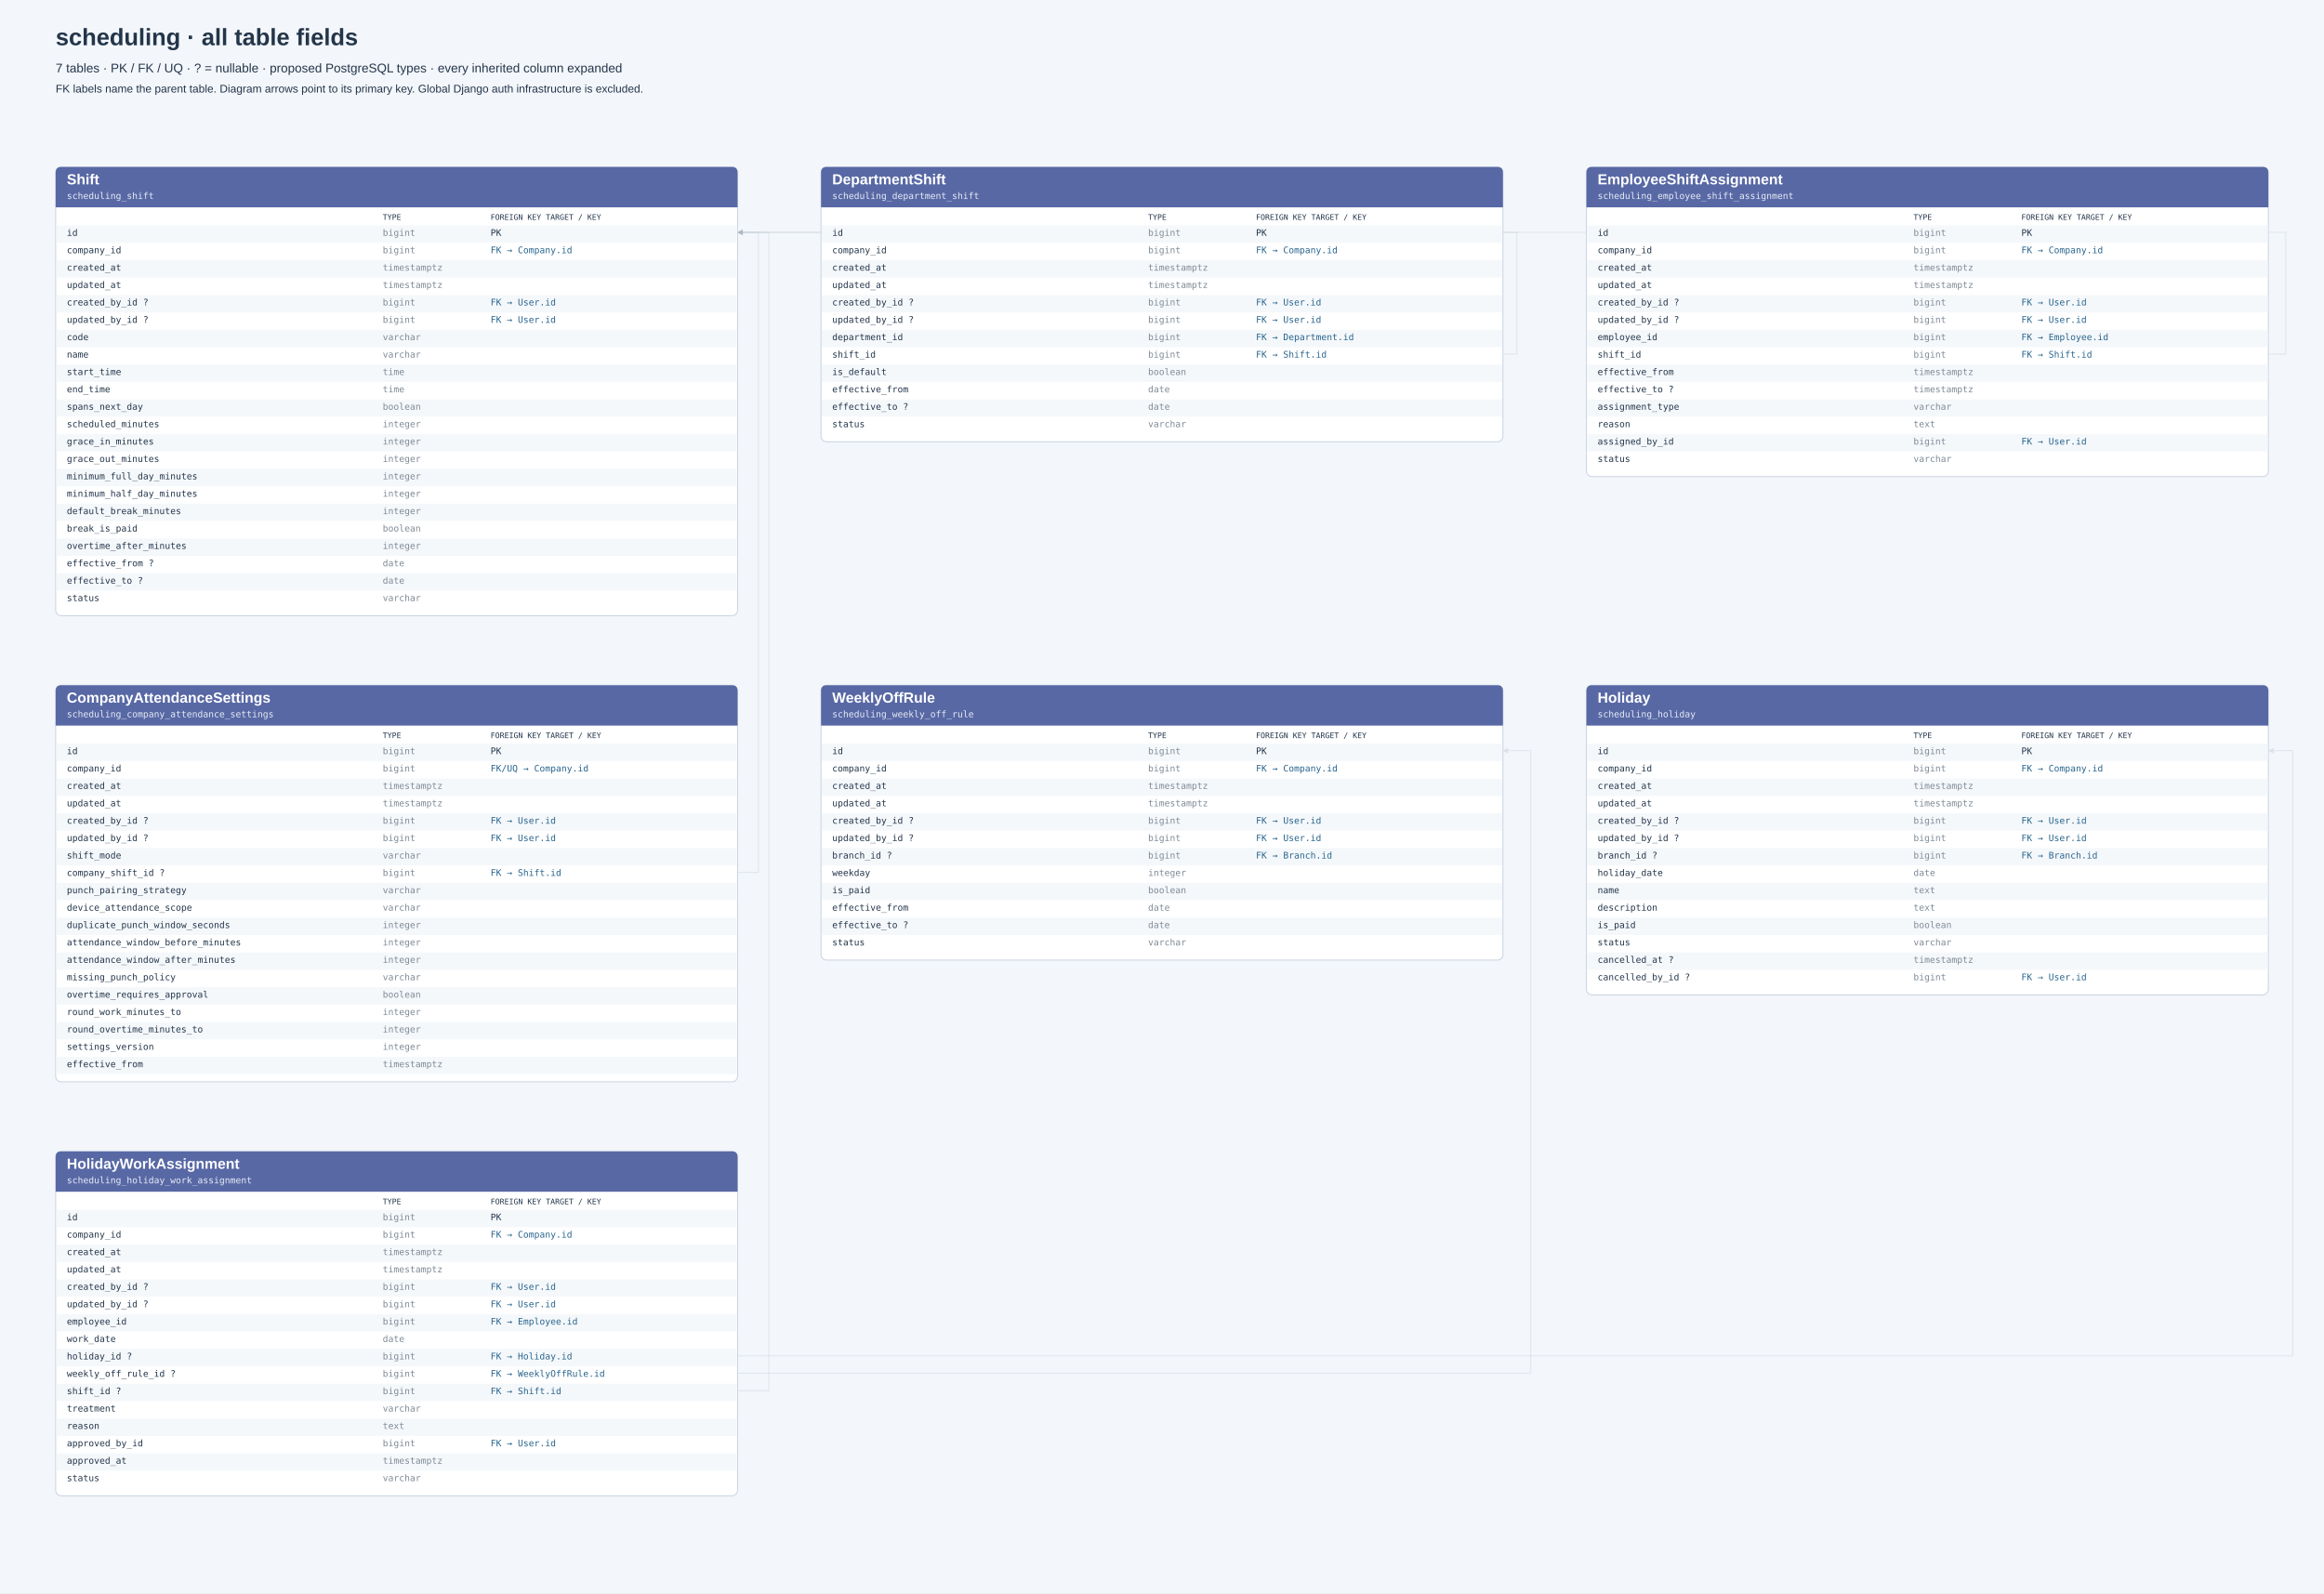
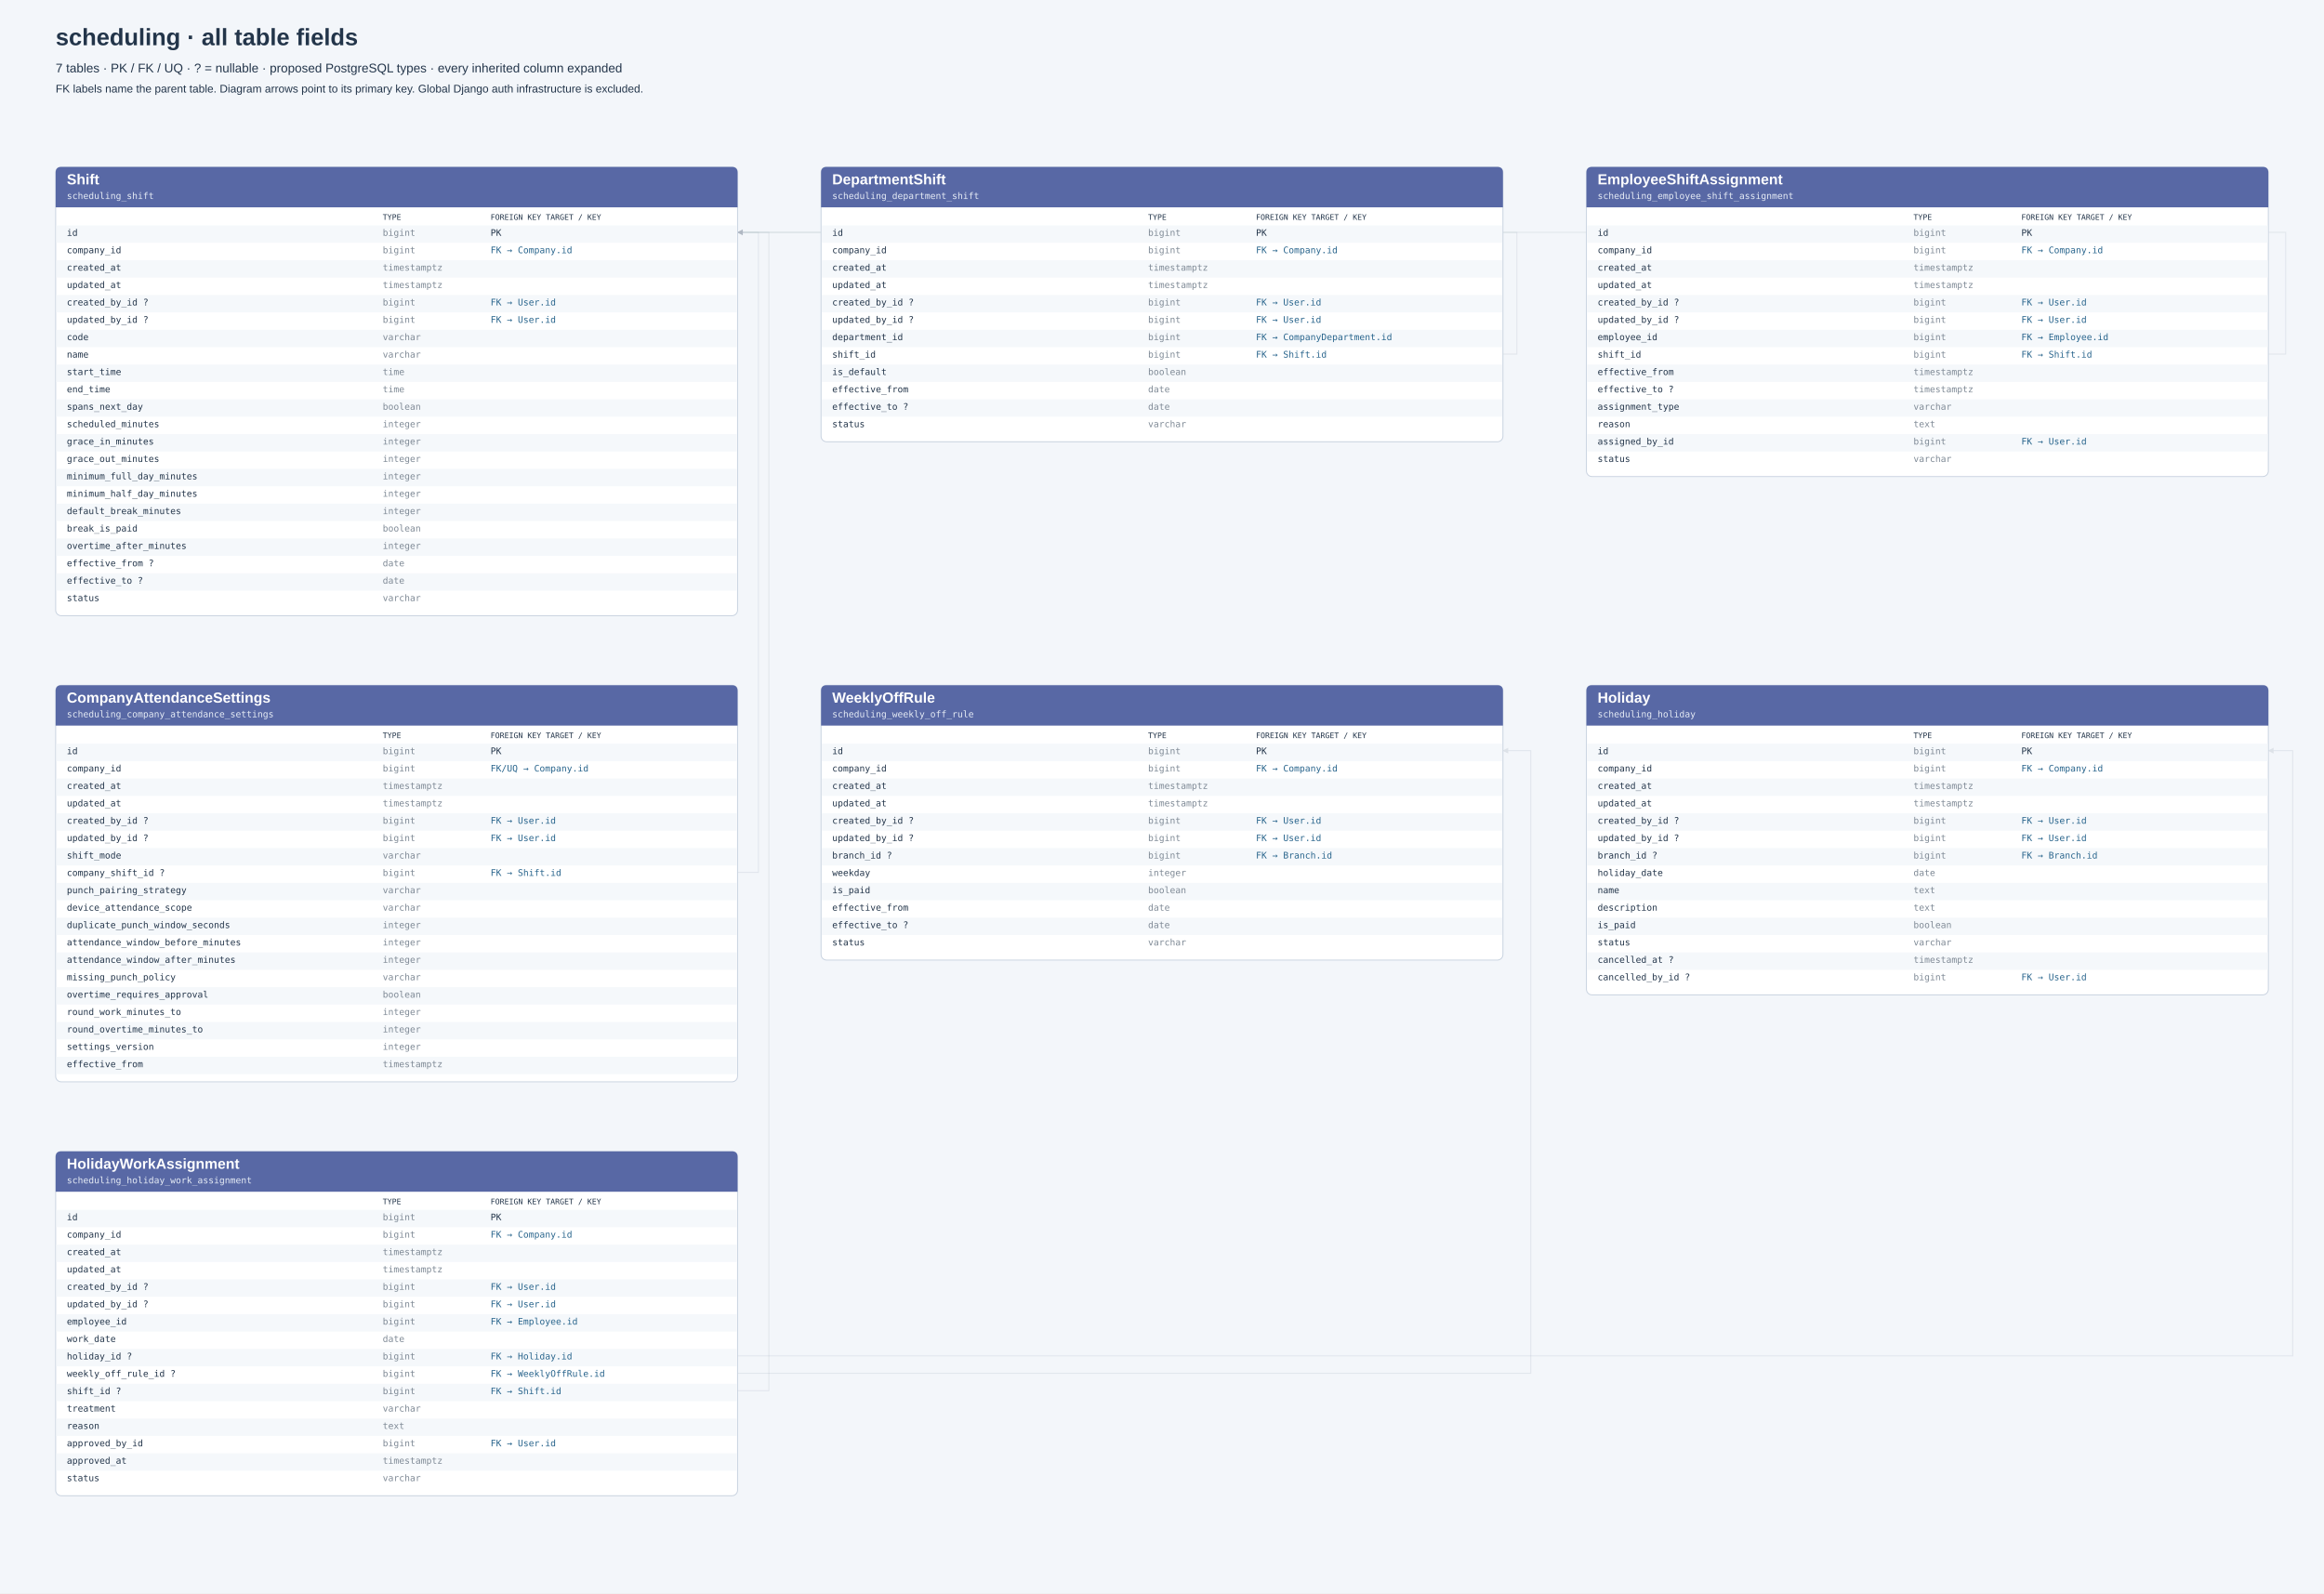
<svg xmlns="http://www.w3.org/2000/svg" width="3340" height="2290" viewBox="0 0 3340 2290" role="img" aria-labelledby="diagram-title">
  <defs>
    <marker id="arrow" viewBox="0 0 10 10" refX="9" refY="5" markerWidth="6" markerHeight="6" orient="auto-start-reverse">
      <path d="M0,0 L10,5 L0,10 z" fill="#7b8798" />
    </marker>
  </defs>
  <style>text{font-family:Consolas,monospace;fill:#23354a}.heading{font-family:Segoe UI,Arial,sans-serif}.edge{fill:none;stroke:#8b9aad;stroke-width:1.4;opacity:.18;marker-end:url(#arrow)}.edge.shared{opacity:.07}.edge.active{stroke:#db6c28;stroke-width:3;opacity:.9}.table .border{fill:white;stroke:#c8d2df;stroke-width:1.3}.table.selected .border{stroke:#dc712b;stroke-width:4}.table.dim{opacity:.22}.fieldtext{font-size:13px}.target{fill:#28648c}.nullable{fill:#7e8995}.table{cursor:pointer}</style>
  <rect width="100%" height="100%" fill="#f3f6fa" />
  <text x="80" y="65" class="heading" font-size="34" font-weight="700">scheduling · all table fields</text>
  <text x="80" y="104" class="heading" font-size="18">7 tables · PK / FK / UQ · ? = nullable · proposed PostgreSQL types · every inherited column expanded</text>
  <text x="80" y="133" class="heading" font-size="16">FK labels name the parent table. Diagram arrows point to its primary key. Global Django auth infrastructure is excluded.</text>
  <g id="relation-lines">
    <path class="edge" data-from="DepartmentShift" data-to="Shift" data-field="shift_id" d="M2160,509 H2180 V334 H1060" />
    <path class="edge" data-from="EmployeeShiftAssignment" data-to="Shift" data-field="shift_id" d="M3260,509 H3285 V334 H1060" />
    <path class="edge" data-from="CompanyAttendanceSettings" data-to="Shift" data-field="company_shift_id" d="M1060,1254 H1090 V334 H1060" />
    <path class="edge" data-from="HolidayWorkAssignment" data-to="Holiday" data-field="holiday_id" d="M1060,1949 H3295 V1079 H3260" />
    <path class="edge" data-from="HolidayWorkAssignment" data-to="WeeklyOffRule" data-field="weekly_off_rule_id" d="M1060,1974 H2200 V1079 H2160" />
    <path class="edge" data-from="HolidayWorkAssignment" data-to="Shift" data-field="shift_id" d="M1060,1999 H1105 V334 H1060" />
  </g>
  <g class="table" id="table-Shift" data-name="Shift" tabindex="0" aria-label="Shift table" transform="translate(80,240)">
    <rect class="border" rx="8" width="980" height="645" />
    <path d="M8 0 H972 Q980 0 980 8 V58 H0 V8 Q0 0 8 0" fill="#5868a5" />
    <text x="16" y="25" class="heading" style="fill:white" font-size="21" font-weight="600">Shift</text>
    <text x="16" y="46" style="fill:#e7edf6" font-size="13">scheduling_shift</text>
    <text x="470" y="76" font-size="11" fill="#7f8996">TYPE</text>
    <text x="625" y="76" font-size="11">FOREIGN KEY TARGET / KEY</text>
    <rect x="1" y="84" width="978" height="25" fill="#f5f8fb" />
    <g>
      <text class="fieldtext" x="16" y="99">id</text>
      <text class="fieldtext nullable" x="470" y="99">bigint</text>
      <text class="fieldtext" x="625" y="99">PK</text>
    </g>
    <g>
      <text class="fieldtext" x="16" y="124">company_id</text>
      <text class="fieldtext nullable" x="470" y="124">bigint</text>
      <a href="../ATTENDANCE_SCHEMA.html#table-Company">
        <text class="fieldtext target" x="625" y="124">FK → Company.id</text>
      </a>
    </g>
    <rect x="1" y="134" width="978" height="25" fill="#f5f8fb" />
    <g>
      <text class="fieldtext" x="16" y="149">created_at</text>
      <text class="fieldtext nullable" x="470" y="149">timestamptz</text>
      <text class="fieldtext" x="625" y="149" />
    </g>
    <g>
      <text class="fieldtext" x="16" y="174">updated_at</text>
      <text class="fieldtext nullable" x="470" y="174">timestamptz</text>
      <text class="fieldtext" x="625" y="174" />
    </g>
    <rect x="1" y="184" width="978" height="25" fill="#f5f8fb" />
    <g>
      <text class="fieldtext" x="16" y="199">created_by_id ?</text>
      <text class="fieldtext nullable" x="470" y="199">bigint</text>
      <a href="../ATTENDANCE_SCHEMA.html#table-User">
        <text class="fieldtext target" x="625" y="199">FK → User.id</text>
      </a>
    </g>
    <g>
      <text class="fieldtext" x="16" y="224">updated_by_id ?</text>
      <text class="fieldtext nullable" x="470" y="224">bigint</text>
      <a href="../ATTENDANCE_SCHEMA.html#table-User">
        <text class="fieldtext target" x="625" y="224">FK → User.id</text>
      </a>
    </g>
    <rect x="1" y="234" width="978" height="25" fill="#f5f8fb" />
    <g>
      <text class="fieldtext" x="16" y="249">code</text>
      <text class="fieldtext nullable" x="470" y="249">varchar</text>
      <text class="fieldtext" x="625" y="249" />
    </g>
    <g>
      <text class="fieldtext" x="16" y="274">name</text>
      <text class="fieldtext nullable" x="470" y="274">varchar</text>
      <text class="fieldtext" x="625" y="274" />
    </g>
    <rect x="1" y="284" width="978" height="25" fill="#f5f8fb" />
    <g>
      <text class="fieldtext" x="16" y="299">start_time</text>
      <text class="fieldtext nullable" x="470" y="299">time</text>
      <text class="fieldtext" x="625" y="299" />
    </g>
    <g>
      <text class="fieldtext" x="16" y="324">end_time</text>
      <text class="fieldtext nullable" x="470" y="324">time</text>
      <text class="fieldtext" x="625" y="324" />
    </g>
    <rect x="1" y="334" width="978" height="25" fill="#f5f8fb" />
    <g>
      <text class="fieldtext" x="16" y="349">spans_next_day</text>
      <text class="fieldtext nullable" x="470" y="349">boolean</text>
      <text class="fieldtext" x="625" y="349" />
    </g>
    <g>
      <text class="fieldtext" x="16" y="374">scheduled_minutes</text>
      <text class="fieldtext nullable" x="470" y="374">integer</text>
      <text class="fieldtext" x="625" y="374" />
    </g>
    <rect x="1" y="384" width="978" height="25" fill="#f5f8fb" />
    <g>
      <text class="fieldtext" x="16" y="399">grace_in_minutes</text>
      <text class="fieldtext nullable" x="470" y="399">integer</text>
      <text class="fieldtext" x="625" y="399" />
    </g>
    <g>
      <text class="fieldtext" x="16" y="424">grace_out_minutes</text>
      <text class="fieldtext nullable" x="470" y="424">integer</text>
      <text class="fieldtext" x="625" y="424" />
    </g>
    <rect x="1" y="434" width="978" height="25" fill="#f5f8fb" />
    <g>
      <text class="fieldtext" x="16" y="449">minimum_full_day_minutes</text>
      <text class="fieldtext nullable" x="470" y="449">integer</text>
      <text class="fieldtext" x="625" y="449" />
    </g>
    <g>
      <text class="fieldtext" x="16" y="474">minimum_half_day_minutes</text>
      <text class="fieldtext nullable" x="470" y="474">integer</text>
      <text class="fieldtext" x="625" y="474" />
    </g>
    <rect x="1" y="484" width="978" height="25" fill="#f5f8fb" />
    <g>
      <text class="fieldtext" x="16" y="499">default_break_minutes</text>
      <text class="fieldtext nullable" x="470" y="499">integer</text>
      <text class="fieldtext" x="625" y="499" />
    </g>
    <g>
      <text class="fieldtext" x="16" y="524">break_is_paid</text>
      <text class="fieldtext nullable" x="470" y="524">boolean</text>
      <text class="fieldtext" x="625" y="524" />
    </g>
    <rect x="1" y="534" width="978" height="25" fill="#f5f8fb" />
    <g>
      <text class="fieldtext" x="16" y="549">overtime_after_minutes</text>
      <text class="fieldtext nullable" x="470" y="549">integer</text>
      <text class="fieldtext" x="625" y="549" />
    </g>
    <g>
      <text class="fieldtext" x="16" y="574">effective_from ?</text>
      <text class="fieldtext nullable" x="470" y="574">date</text>
      <text class="fieldtext" x="625" y="574" />
    </g>
    <rect x="1" y="584" width="978" height="25" fill="#f5f8fb" />
    <g>
      <text class="fieldtext" x="16" y="599">effective_to ?</text>
      <text class="fieldtext nullable" x="470" y="599">date</text>
      <text class="fieldtext" x="625" y="599" />
    </g>
    <g>
      <text class="fieldtext" x="16" y="624">status</text>
      <text class="fieldtext nullable" x="470" y="624">varchar</text>
      <text class="fieldtext" x="625" y="624" />
    </g>
  </g>
  <g class="table" id="table-DepartmentShift" data-name="DepartmentShift" tabindex="0" aria-label="DepartmentShift table" transform="translate(1180,240)">
    <rect class="border" rx="8" width="980" height="395" />
    <path d="M8 0 H972 Q980 0 980 8 V58 H0 V8 Q0 0 8 0" fill="#5868a5" />
    <text x="16" y="25" class="heading" style="fill:white" font-size="21" font-weight="600">DepartmentShift</text>
    <text x="16" y="46" style="fill:#e7edf6" font-size="13">scheduling_department_shift</text>
    <text x="470" y="76" font-size="11" fill="#7f8996">TYPE</text>
    <text x="625" y="76" font-size="11">FOREIGN KEY TARGET / KEY</text>
    <rect x="1" y="84" width="978" height="25" fill="#f5f8fb" />
    <g>
      <text class="fieldtext" x="16" y="99">id</text>
      <text class="fieldtext nullable" x="470" y="99">bigint</text>
      <text class="fieldtext" x="625" y="99">PK</text>
    </g>
    <g>
      <text class="fieldtext" x="16" y="124">company_id</text>
      <text class="fieldtext nullable" x="470" y="124">bigint</text>
      <a href="../ATTENDANCE_SCHEMA.html#table-Company">
        <text class="fieldtext target" x="625" y="124">FK → Company.id</text>
      </a>
    </g>
    <rect x="1" y="134" width="978" height="25" fill="#f5f8fb" />
    <g>
      <text class="fieldtext" x="16" y="149">created_at</text>
      <text class="fieldtext nullable" x="470" y="149">timestamptz</text>
      <text class="fieldtext" x="625" y="149" />
    </g>
    <g>
      <text class="fieldtext" x="16" y="174">updated_at</text>
      <text class="fieldtext nullable" x="470" y="174">timestamptz</text>
      <text class="fieldtext" x="625" y="174" />
    </g>
    <rect x="1" y="184" width="978" height="25" fill="#f5f8fb" />
    <g>
      <text class="fieldtext" x="16" y="199">created_by_id ?</text>
      <text class="fieldtext nullable" x="470" y="199">bigint</text>
      <a href="../ATTENDANCE_SCHEMA.html#table-User">
        <text class="fieldtext target" x="625" y="199">FK → User.id</text>
      </a>
    </g>
    <g>
      <text class="fieldtext" x="16" y="224">updated_by_id ?</text>
      <text class="fieldtext nullable" x="470" y="224">bigint</text>
      <a href="../ATTENDANCE_SCHEMA.html#table-User">
        <text class="fieldtext target" x="625" y="224">FK → User.id</text>
      </a>
    </g>
    <rect x="1" y="234" width="978" height="25" fill="#f5f8fb" />
    <g>
      <text class="fieldtext" x="16" y="249">department_id</text>
      <text class="fieldtext nullable" x="470" y="249">bigint</text>
-       <a href="../ATTENDANCE_SCHEMA.html#table-Department">
-         <text class="fieldtext target" x="625" y="249">FK → Department.id</text>
+       <a href="../ATTENDANCE_SCHEMA.html#table-CompanyDepartment">
+         <text class="fieldtext target" x="625" y="249">FK → CompanyDepartment.id</text>
      </a>
    </g>
    <g>
      <text class="fieldtext" x="16" y="274">shift_id</text>
      <text class="fieldtext nullable" x="470" y="274">bigint</text>
      <a href="#table-Shift">
        <text class="fieldtext target" x="625" y="274">FK → Shift.id</text>
      </a>
    </g>
    <rect x="1" y="284" width="978" height="25" fill="#f5f8fb" />
    <g>
      <text class="fieldtext" x="16" y="299">is_default</text>
      <text class="fieldtext nullable" x="470" y="299">boolean</text>
      <text class="fieldtext" x="625" y="299" />
    </g>
    <g>
      <text class="fieldtext" x="16" y="324">effective_from</text>
      <text class="fieldtext nullable" x="470" y="324">date</text>
      <text class="fieldtext" x="625" y="324" />
    </g>
    <rect x="1" y="334" width="978" height="25" fill="#f5f8fb" />
    <g>
      <text class="fieldtext" x="16" y="349">effective_to ?</text>
      <text class="fieldtext nullable" x="470" y="349">date</text>
      <text class="fieldtext" x="625" y="349" />
    </g>
    <g>
      <text class="fieldtext" x="16" y="374">status</text>
      <text class="fieldtext nullable" x="470" y="374">varchar</text>
      <text class="fieldtext" x="625" y="374" />
    </g>
  </g>
  <g class="table" id="table-EmployeeShiftAssignment" data-name="EmployeeShiftAssignment" tabindex="0" aria-label="EmployeeShiftAssignment table" transform="translate(2280,240)">
    <rect class="border" rx="8" width="980" height="445" />
    <path d="M8 0 H972 Q980 0 980 8 V58 H0 V8 Q0 0 8 0" fill="#5868a5" />
    <text x="16" y="25" class="heading" style="fill:white" font-size="21" font-weight="600">EmployeeShiftAssignment</text>
    <text x="16" y="46" style="fill:#e7edf6" font-size="13">scheduling_employee_shift_assignment</text>
    <text x="470" y="76" font-size="11" fill="#7f8996">TYPE</text>
    <text x="625" y="76" font-size="11">FOREIGN KEY TARGET / KEY</text>
    <rect x="1" y="84" width="978" height="25" fill="#f5f8fb" />
    <g>
      <text class="fieldtext" x="16" y="99">id</text>
      <text class="fieldtext nullable" x="470" y="99">bigint</text>
      <text class="fieldtext" x="625" y="99">PK</text>
    </g>
    <g>
      <text class="fieldtext" x="16" y="124">company_id</text>
      <text class="fieldtext nullable" x="470" y="124">bigint</text>
      <a href="../ATTENDANCE_SCHEMA.html#table-Company">
        <text class="fieldtext target" x="625" y="124">FK → Company.id</text>
      </a>
    </g>
    <rect x="1" y="134" width="978" height="25" fill="#f5f8fb" />
    <g>
      <text class="fieldtext" x="16" y="149">created_at</text>
      <text class="fieldtext nullable" x="470" y="149">timestamptz</text>
      <text class="fieldtext" x="625" y="149" />
    </g>
    <g>
      <text class="fieldtext" x="16" y="174">updated_at</text>
      <text class="fieldtext nullable" x="470" y="174">timestamptz</text>
      <text class="fieldtext" x="625" y="174" />
    </g>
    <rect x="1" y="184" width="978" height="25" fill="#f5f8fb" />
    <g>
      <text class="fieldtext" x="16" y="199">created_by_id ?</text>
      <text class="fieldtext nullable" x="470" y="199">bigint</text>
      <a href="../ATTENDANCE_SCHEMA.html#table-User">
        <text class="fieldtext target" x="625" y="199">FK → User.id</text>
      </a>
    </g>
    <g>
      <text class="fieldtext" x="16" y="224">updated_by_id ?</text>
      <text class="fieldtext nullable" x="470" y="224">bigint</text>
      <a href="../ATTENDANCE_SCHEMA.html#table-User">
        <text class="fieldtext target" x="625" y="224">FK → User.id</text>
      </a>
    </g>
    <rect x="1" y="234" width="978" height="25" fill="#f5f8fb" />
    <g>
      <text class="fieldtext" x="16" y="249">employee_id</text>
      <text class="fieldtext nullable" x="470" y="249">bigint</text>
      <a href="../ATTENDANCE_SCHEMA.html#table-Employee">
        <text class="fieldtext target" x="625" y="249">FK → Employee.id</text>
      </a>
    </g>
    <g>
      <text class="fieldtext" x="16" y="274">shift_id</text>
      <text class="fieldtext nullable" x="470" y="274">bigint</text>
      <a href="#table-Shift">
        <text class="fieldtext target" x="625" y="274">FK → Shift.id</text>
      </a>
    </g>
    <rect x="1" y="284" width="978" height="25" fill="#f5f8fb" />
    <g>
      <text class="fieldtext" x="16" y="299">effective_from</text>
      <text class="fieldtext nullable" x="470" y="299">timestamptz</text>
      <text class="fieldtext" x="625" y="299" />
    </g>
    <g>
      <text class="fieldtext" x="16" y="324">effective_to ?</text>
      <text class="fieldtext nullable" x="470" y="324">timestamptz</text>
      <text class="fieldtext" x="625" y="324" />
    </g>
    <rect x="1" y="334" width="978" height="25" fill="#f5f8fb" />
    <g>
      <text class="fieldtext" x="16" y="349">assignment_type</text>
      <text class="fieldtext nullable" x="470" y="349">varchar</text>
      <text class="fieldtext" x="625" y="349" />
    </g>
    <g>
      <text class="fieldtext" x="16" y="374">reason</text>
      <text class="fieldtext nullable" x="470" y="374">text</text>
      <text class="fieldtext" x="625" y="374" />
    </g>
    <rect x="1" y="384" width="978" height="25" fill="#f5f8fb" />
    <g>
      <text class="fieldtext" x="16" y="399">assigned_by_id</text>
      <text class="fieldtext nullable" x="470" y="399">bigint</text>
      <a href="../ATTENDANCE_SCHEMA.html#table-User">
        <text class="fieldtext target" x="625" y="399">FK → User.id</text>
      </a>
    </g>
    <g>
      <text class="fieldtext" x="16" y="424">status</text>
      <text class="fieldtext nullable" x="470" y="424">varchar</text>
      <text class="fieldtext" x="625" y="424" />
    </g>
  </g>
  <g class="table" id="table-CompanyAttendanceSettings" data-name="CompanyAttendanceSettings" tabindex="0" aria-label="CompanyAttendanceSettings table" transform="translate(80,985)">
    <rect class="border" rx="8" width="980" height="570" />
    <path d="M8 0 H972 Q980 0 980 8 V58 H0 V8 Q0 0 8 0" fill="#5868a5" />
    <text x="16" y="25" class="heading" style="fill:white" font-size="21" font-weight="600">CompanyAttendanceSettings</text>
    <text x="16" y="46" style="fill:#e7edf6" font-size="13">scheduling_company_attendance_settings</text>
    <text x="470" y="76" font-size="11" fill="#7f8996">TYPE</text>
    <text x="625" y="76" font-size="11">FOREIGN KEY TARGET / KEY</text>
    <rect x="1" y="84" width="978" height="25" fill="#f5f8fb" />
    <g>
      <text class="fieldtext" x="16" y="99">id</text>
      <text class="fieldtext nullable" x="470" y="99">bigint</text>
      <text class="fieldtext" x="625" y="99">PK</text>
    </g>
    <g>
      <text class="fieldtext" x="16" y="124">company_id</text>
      <text class="fieldtext nullable" x="470" y="124">bigint</text>
      <a href="../ATTENDANCE_SCHEMA.html#table-Company">
        <text class="fieldtext target" x="625" y="124">FK/UQ → Company.id</text>
      </a>
    </g>
    <rect x="1" y="134" width="978" height="25" fill="#f5f8fb" />
    <g>
      <text class="fieldtext" x="16" y="149">created_at</text>
      <text class="fieldtext nullable" x="470" y="149">timestamptz</text>
      <text class="fieldtext" x="625" y="149" />
    </g>
    <g>
      <text class="fieldtext" x="16" y="174">updated_at</text>
      <text class="fieldtext nullable" x="470" y="174">timestamptz</text>
      <text class="fieldtext" x="625" y="174" />
    </g>
    <rect x="1" y="184" width="978" height="25" fill="#f5f8fb" />
    <g>
      <text class="fieldtext" x="16" y="199">created_by_id ?</text>
      <text class="fieldtext nullable" x="470" y="199">bigint</text>
      <a href="../ATTENDANCE_SCHEMA.html#table-User">
        <text class="fieldtext target" x="625" y="199">FK → User.id</text>
      </a>
    </g>
    <g>
      <text class="fieldtext" x="16" y="224">updated_by_id ?</text>
      <text class="fieldtext nullable" x="470" y="224">bigint</text>
      <a href="../ATTENDANCE_SCHEMA.html#table-User">
        <text class="fieldtext target" x="625" y="224">FK → User.id</text>
      </a>
    </g>
    <rect x="1" y="234" width="978" height="25" fill="#f5f8fb" />
    <g>
      <text class="fieldtext" x="16" y="249">shift_mode</text>
      <text class="fieldtext nullable" x="470" y="249">varchar</text>
      <text class="fieldtext" x="625" y="249" />
    </g>
    <g>
      <text class="fieldtext" x="16" y="274">company_shift_id ?</text>
      <text class="fieldtext nullable" x="470" y="274">bigint</text>
      <a href="#table-Shift">
        <text class="fieldtext target" x="625" y="274">FK → Shift.id</text>
      </a>
    </g>
    <rect x="1" y="284" width="978" height="25" fill="#f5f8fb" />
    <g>
      <text class="fieldtext" x="16" y="299">punch_pairing_strategy</text>
      <text class="fieldtext nullable" x="470" y="299">varchar</text>
      <text class="fieldtext" x="625" y="299" />
    </g>
    <g>
      <text class="fieldtext" x="16" y="324">device_attendance_scope</text>
      <text class="fieldtext nullable" x="470" y="324">varchar</text>
      <text class="fieldtext" x="625" y="324" />
    </g>
    <rect x="1" y="334" width="978" height="25" fill="#f5f8fb" />
    <g>
      <text class="fieldtext" x="16" y="349">duplicate_punch_window_seconds</text>
      <text class="fieldtext nullable" x="470" y="349">integer</text>
      <text class="fieldtext" x="625" y="349" />
    </g>
    <g>
      <text class="fieldtext" x="16" y="374">attendance_window_before_minutes</text>
      <text class="fieldtext nullable" x="470" y="374">integer</text>
      <text class="fieldtext" x="625" y="374" />
    </g>
    <rect x="1" y="384" width="978" height="25" fill="#f5f8fb" />
    <g>
      <text class="fieldtext" x="16" y="399">attendance_window_after_minutes</text>
      <text class="fieldtext nullable" x="470" y="399">integer</text>
      <text class="fieldtext" x="625" y="399" />
    </g>
    <g>
      <text class="fieldtext" x="16" y="424">missing_punch_policy</text>
      <text class="fieldtext nullable" x="470" y="424">varchar</text>
      <text class="fieldtext" x="625" y="424" />
    </g>
    <rect x="1" y="434" width="978" height="25" fill="#f5f8fb" />
    <g>
      <text class="fieldtext" x="16" y="449">overtime_requires_approval</text>
      <text class="fieldtext nullable" x="470" y="449">boolean</text>
      <text class="fieldtext" x="625" y="449" />
    </g>
    <g>
      <text class="fieldtext" x="16" y="474">round_work_minutes_to</text>
      <text class="fieldtext nullable" x="470" y="474">integer</text>
      <text class="fieldtext" x="625" y="474" />
    </g>
    <rect x="1" y="484" width="978" height="25" fill="#f5f8fb" />
    <g>
      <text class="fieldtext" x="16" y="499">round_overtime_minutes_to</text>
      <text class="fieldtext nullable" x="470" y="499">integer</text>
      <text class="fieldtext" x="625" y="499" />
    </g>
    <g>
      <text class="fieldtext" x="16" y="524">settings_version</text>
      <text class="fieldtext nullable" x="470" y="524">integer</text>
      <text class="fieldtext" x="625" y="524" />
    </g>
    <rect x="1" y="534" width="978" height="25" fill="#f5f8fb" />
    <g>
      <text class="fieldtext" x="16" y="549">effective_from</text>
      <text class="fieldtext nullable" x="470" y="549">timestamptz</text>
      <text class="fieldtext" x="625" y="549" />
    </g>
  </g>
  <g class="table" id="table-WeeklyOffRule" data-name="WeeklyOffRule" tabindex="0" aria-label="WeeklyOffRule table" transform="translate(1180,985)">
    <rect class="border" rx="8" width="980" height="395" />
    <path d="M8 0 H972 Q980 0 980 8 V58 H0 V8 Q0 0 8 0" fill="#5868a5" />
    <text x="16" y="25" class="heading" style="fill:white" font-size="21" font-weight="600">WeeklyOffRule</text>
    <text x="16" y="46" style="fill:#e7edf6" font-size="13">scheduling_weekly_off_rule</text>
    <text x="470" y="76" font-size="11" fill="#7f8996">TYPE</text>
    <text x="625" y="76" font-size="11">FOREIGN KEY TARGET / KEY</text>
    <rect x="1" y="84" width="978" height="25" fill="#f5f8fb" />
    <g>
      <text class="fieldtext" x="16" y="99">id</text>
      <text class="fieldtext nullable" x="470" y="99">bigint</text>
      <text class="fieldtext" x="625" y="99">PK</text>
    </g>
    <g>
      <text class="fieldtext" x="16" y="124">company_id</text>
      <text class="fieldtext nullable" x="470" y="124">bigint</text>
      <a href="../ATTENDANCE_SCHEMA.html#table-Company">
        <text class="fieldtext target" x="625" y="124">FK → Company.id</text>
      </a>
    </g>
    <rect x="1" y="134" width="978" height="25" fill="#f5f8fb" />
    <g>
      <text class="fieldtext" x="16" y="149">created_at</text>
      <text class="fieldtext nullable" x="470" y="149">timestamptz</text>
      <text class="fieldtext" x="625" y="149" />
    </g>
    <g>
      <text class="fieldtext" x="16" y="174">updated_at</text>
      <text class="fieldtext nullable" x="470" y="174">timestamptz</text>
      <text class="fieldtext" x="625" y="174" />
    </g>
    <rect x="1" y="184" width="978" height="25" fill="#f5f8fb" />
    <g>
      <text class="fieldtext" x="16" y="199">created_by_id ?</text>
      <text class="fieldtext nullable" x="470" y="199">bigint</text>
      <a href="../ATTENDANCE_SCHEMA.html#table-User">
        <text class="fieldtext target" x="625" y="199">FK → User.id</text>
      </a>
    </g>
    <g>
      <text class="fieldtext" x="16" y="224">updated_by_id ?</text>
      <text class="fieldtext nullable" x="470" y="224">bigint</text>
      <a href="../ATTENDANCE_SCHEMA.html#table-User">
        <text class="fieldtext target" x="625" y="224">FK → User.id</text>
      </a>
    </g>
    <rect x="1" y="234" width="978" height="25" fill="#f5f8fb" />
    <g>
      <text class="fieldtext" x="16" y="249">branch_id ?</text>
      <text class="fieldtext nullable" x="470" y="249">bigint</text>
      <a href="../ATTENDANCE_SCHEMA.html#table-Branch">
        <text class="fieldtext target" x="625" y="249">FK → Branch.id</text>
      </a>
    </g>
    <g>
      <text class="fieldtext" x="16" y="274">weekday</text>
      <text class="fieldtext nullable" x="470" y="274">integer</text>
      <text class="fieldtext" x="625" y="274" />
    </g>
    <rect x="1" y="284" width="978" height="25" fill="#f5f8fb" />
    <g>
      <text class="fieldtext" x="16" y="299">is_paid</text>
      <text class="fieldtext nullable" x="470" y="299">boolean</text>
      <text class="fieldtext" x="625" y="299" />
    </g>
    <g>
      <text class="fieldtext" x="16" y="324">effective_from</text>
      <text class="fieldtext nullable" x="470" y="324">date</text>
      <text class="fieldtext" x="625" y="324" />
    </g>
    <rect x="1" y="334" width="978" height="25" fill="#f5f8fb" />
    <g>
      <text class="fieldtext" x="16" y="349">effective_to ?</text>
      <text class="fieldtext nullable" x="470" y="349">date</text>
      <text class="fieldtext" x="625" y="349" />
    </g>
    <g>
      <text class="fieldtext" x="16" y="374">status</text>
      <text class="fieldtext nullable" x="470" y="374">varchar</text>
      <text class="fieldtext" x="625" y="374" />
    </g>
  </g>
  <g class="table" id="table-Holiday" data-name="Holiday" tabindex="0" aria-label="Holiday table" transform="translate(2280,985)">
    <rect class="border" rx="8" width="980" height="445" />
    <path d="M8 0 H972 Q980 0 980 8 V58 H0 V8 Q0 0 8 0" fill="#5868a5" />
    <text x="16" y="25" class="heading" style="fill:white" font-size="21" font-weight="600">Holiday</text>
    <text x="16" y="46" style="fill:#e7edf6" font-size="13">scheduling_holiday</text>
    <text x="470" y="76" font-size="11" fill="#7f8996">TYPE</text>
    <text x="625" y="76" font-size="11">FOREIGN KEY TARGET / KEY</text>
    <rect x="1" y="84" width="978" height="25" fill="#f5f8fb" />
    <g>
      <text class="fieldtext" x="16" y="99">id</text>
      <text class="fieldtext nullable" x="470" y="99">bigint</text>
      <text class="fieldtext" x="625" y="99">PK</text>
    </g>
    <g>
      <text class="fieldtext" x="16" y="124">company_id</text>
      <text class="fieldtext nullable" x="470" y="124">bigint</text>
      <a href="../ATTENDANCE_SCHEMA.html#table-Company">
        <text class="fieldtext target" x="625" y="124">FK → Company.id</text>
      </a>
    </g>
    <rect x="1" y="134" width="978" height="25" fill="#f5f8fb" />
    <g>
      <text class="fieldtext" x="16" y="149">created_at</text>
      <text class="fieldtext nullable" x="470" y="149">timestamptz</text>
      <text class="fieldtext" x="625" y="149" />
    </g>
    <g>
      <text class="fieldtext" x="16" y="174">updated_at</text>
      <text class="fieldtext nullable" x="470" y="174">timestamptz</text>
      <text class="fieldtext" x="625" y="174" />
    </g>
    <rect x="1" y="184" width="978" height="25" fill="#f5f8fb" />
    <g>
      <text class="fieldtext" x="16" y="199">created_by_id ?</text>
      <text class="fieldtext nullable" x="470" y="199">bigint</text>
      <a href="../ATTENDANCE_SCHEMA.html#table-User">
        <text class="fieldtext target" x="625" y="199">FK → User.id</text>
      </a>
    </g>
    <g>
      <text class="fieldtext" x="16" y="224">updated_by_id ?</text>
      <text class="fieldtext nullable" x="470" y="224">bigint</text>
      <a href="../ATTENDANCE_SCHEMA.html#table-User">
        <text class="fieldtext target" x="625" y="224">FK → User.id</text>
      </a>
    </g>
    <rect x="1" y="234" width="978" height="25" fill="#f5f8fb" />
    <g>
      <text class="fieldtext" x="16" y="249">branch_id ?</text>
      <text class="fieldtext nullable" x="470" y="249">bigint</text>
      <a href="../ATTENDANCE_SCHEMA.html#table-Branch">
        <text class="fieldtext target" x="625" y="249">FK → Branch.id</text>
      </a>
    </g>
    <g>
      <text class="fieldtext" x="16" y="274">holiday_date</text>
      <text class="fieldtext nullable" x="470" y="274">date</text>
      <text class="fieldtext" x="625" y="274" />
    </g>
    <rect x="1" y="284" width="978" height="25" fill="#f5f8fb" />
    <g>
      <text class="fieldtext" x="16" y="299">name</text>
      <text class="fieldtext nullable" x="470" y="299">text</text>
      <text class="fieldtext" x="625" y="299" />
    </g>
    <g>
      <text class="fieldtext" x="16" y="324">description</text>
      <text class="fieldtext nullable" x="470" y="324">text</text>
      <text class="fieldtext" x="625" y="324" />
    </g>
    <rect x="1" y="334" width="978" height="25" fill="#f5f8fb" />
    <g>
      <text class="fieldtext" x="16" y="349">is_paid</text>
      <text class="fieldtext nullable" x="470" y="349">boolean</text>
      <text class="fieldtext" x="625" y="349" />
    </g>
    <g>
      <text class="fieldtext" x="16" y="374">status</text>
      <text class="fieldtext nullable" x="470" y="374">varchar</text>
      <text class="fieldtext" x="625" y="374" />
    </g>
    <rect x="1" y="384" width="978" height="25" fill="#f5f8fb" />
    <g>
      <text class="fieldtext" x="16" y="399">cancelled_at ?</text>
      <text class="fieldtext nullable" x="470" y="399">timestamptz</text>
      <text class="fieldtext" x="625" y="399" />
    </g>
    <g>
      <text class="fieldtext" x="16" y="424">cancelled_by_id ?</text>
      <text class="fieldtext nullable" x="470" y="424">bigint</text>
      <a href="../ATTENDANCE_SCHEMA.html#table-User">
        <text class="fieldtext target" x="625" y="424">FK → User.id</text>
      </a>
    </g>
  </g>
  <g class="table" id="table-HolidayWorkAssignment" data-name="HolidayWorkAssignment" tabindex="0" aria-label="HolidayWorkAssignment table" transform="translate(80,1655)">
    <rect class="border" rx="8" width="980" height="495" />
    <path d="M8 0 H972 Q980 0 980 8 V58 H0 V8 Q0 0 8 0" fill="#5868a5" />
    <text x="16" y="25" class="heading" style="fill:white" font-size="21" font-weight="600">HolidayWorkAssignment</text>
    <text x="16" y="46" style="fill:#e7edf6" font-size="13">scheduling_holiday_work_assignment</text>
    <text x="470" y="76" font-size="11" fill="#7f8996">TYPE</text>
    <text x="625" y="76" font-size="11">FOREIGN KEY TARGET / KEY</text>
    <rect x="1" y="84" width="978" height="25" fill="#f5f8fb" />
    <g>
      <text class="fieldtext" x="16" y="99">id</text>
      <text class="fieldtext nullable" x="470" y="99">bigint</text>
      <text class="fieldtext" x="625" y="99">PK</text>
    </g>
    <g>
      <text class="fieldtext" x="16" y="124">company_id</text>
      <text class="fieldtext nullable" x="470" y="124">bigint</text>
      <a href="../ATTENDANCE_SCHEMA.html#table-Company">
        <text class="fieldtext target" x="625" y="124">FK → Company.id</text>
      </a>
    </g>
    <rect x="1" y="134" width="978" height="25" fill="#f5f8fb" />
    <g>
      <text class="fieldtext" x="16" y="149">created_at</text>
      <text class="fieldtext nullable" x="470" y="149">timestamptz</text>
      <text class="fieldtext" x="625" y="149" />
    </g>
    <g>
      <text class="fieldtext" x="16" y="174">updated_at</text>
      <text class="fieldtext nullable" x="470" y="174">timestamptz</text>
      <text class="fieldtext" x="625" y="174" />
    </g>
    <rect x="1" y="184" width="978" height="25" fill="#f5f8fb" />
    <g>
      <text class="fieldtext" x="16" y="199">created_by_id ?</text>
      <text class="fieldtext nullable" x="470" y="199">bigint</text>
      <a href="../ATTENDANCE_SCHEMA.html#table-User">
        <text class="fieldtext target" x="625" y="199">FK → User.id</text>
      </a>
    </g>
    <g>
      <text class="fieldtext" x="16" y="224">updated_by_id ?</text>
      <text class="fieldtext nullable" x="470" y="224">bigint</text>
      <a href="../ATTENDANCE_SCHEMA.html#table-User">
        <text class="fieldtext target" x="625" y="224">FK → User.id</text>
      </a>
    </g>
    <rect x="1" y="234" width="978" height="25" fill="#f5f8fb" />
    <g>
      <text class="fieldtext" x="16" y="249">employee_id</text>
      <text class="fieldtext nullable" x="470" y="249">bigint</text>
      <a href="../ATTENDANCE_SCHEMA.html#table-Employee">
        <text class="fieldtext target" x="625" y="249">FK → Employee.id</text>
      </a>
    </g>
    <g>
      <text class="fieldtext" x="16" y="274">work_date</text>
      <text class="fieldtext nullable" x="470" y="274">date</text>
      <text class="fieldtext" x="625" y="274" />
    </g>
    <rect x="1" y="284" width="978" height="25" fill="#f5f8fb" />
    <g>
      <text class="fieldtext" x="16" y="299">holiday_id ?</text>
      <text class="fieldtext nullable" x="470" y="299">bigint</text>
      <a href="#table-Holiday">
        <text class="fieldtext target" x="625" y="299">FK → Holiday.id</text>
      </a>
    </g>
    <g>
      <text class="fieldtext" x="16" y="324">weekly_off_rule_id ?</text>
      <text class="fieldtext nullable" x="470" y="324">bigint</text>
      <a href="#table-WeeklyOffRule">
        <text class="fieldtext target" x="625" y="324">FK → WeeklyOffRule.id</text>
      </a>
    </g>
    <rect x="1" y="334" width="978" height="25" fill="#f5f8fb" />
    <g>
      <text class="fieldtext" x="16" y="349">shift_id ?</text>
      <text class="fieldtext nullable" x="470" y="349">bigint</text>
      <a href="#table-Shift">
        <text class="fieldtext target" x="625" y="349">FK → Shift.id</text>
      </a>
    </g>
    <g>
      <text class="fieldtext" x="16" y="374">treatment</text>
      <text class="fieldtext nullable" x="470" y="374">varchar</text>
      <text class="fieldtext" x="625" y="374" />
    </g>
    <rect x="1" y="384" width="978" height="25" fill="#f5f8fb" />
    <g>
      <text class="fieldtext" x="16" y="399">reason</text>
      <text class="fieldtext nullable" x="470" y="399">text</text>
      <text class="fieldtext" x="625" y="399" />
    </g>
    <g>
      <text class="fieldtext" x="16" y="424">approved_by_id</text>
      <text class="fieldtext nullable" x="470" y="424">bigint</text>
      <a href="../ATTENDANCE_SCHEMA.html#table-User">
        <text class="fieldtext target" x="625" y="424">FK → User.id</text>
      </a>
    </g>
    <rect x="1" y="434" width="978" height="25" fill="#f5f8fb" />
    <g>
      <text class="fieldtext" x="16" y="449">approved_at</text>
      <text class="fieldtext nullable" x="470" y="449">timestamptz</text>
      <text class="fieldtext" x="625" y="449" />
    </g>
    <g>
      <text class="fieldtext" x="16" y="474">status</text>
      <text class="fieldtext nullable" x="470" y="474">varchar</text>
      <text class="fieldtext" x="625" y="474" />
    </g>
  </g>
</svg>
